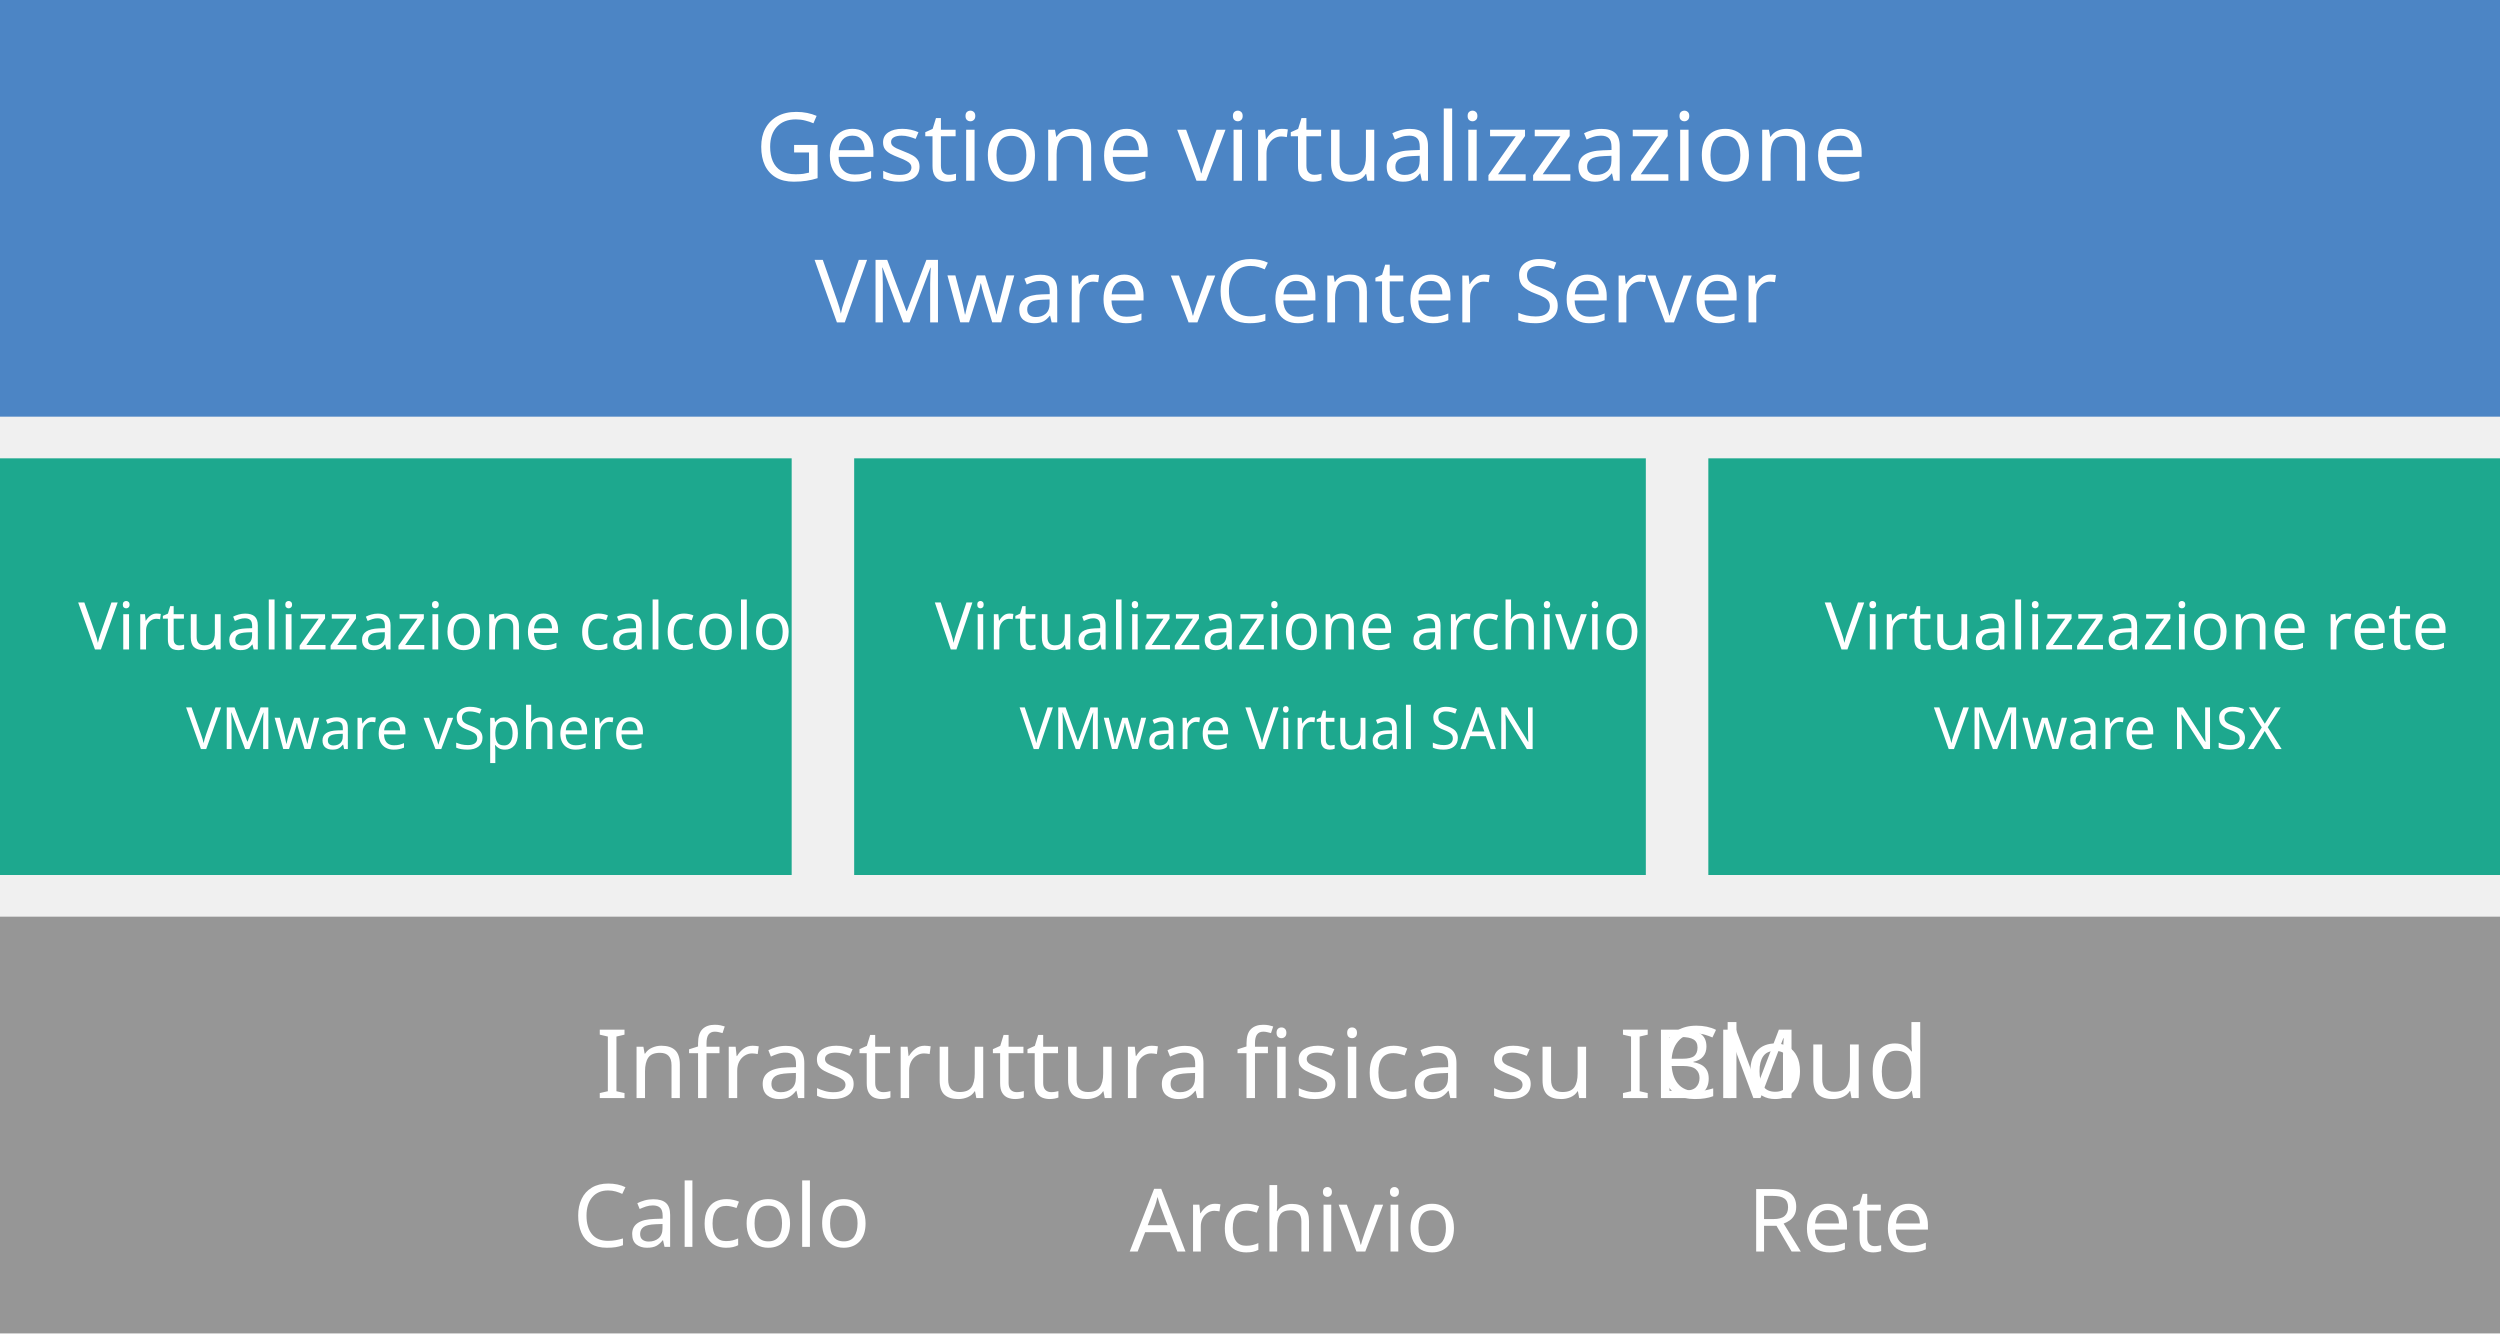
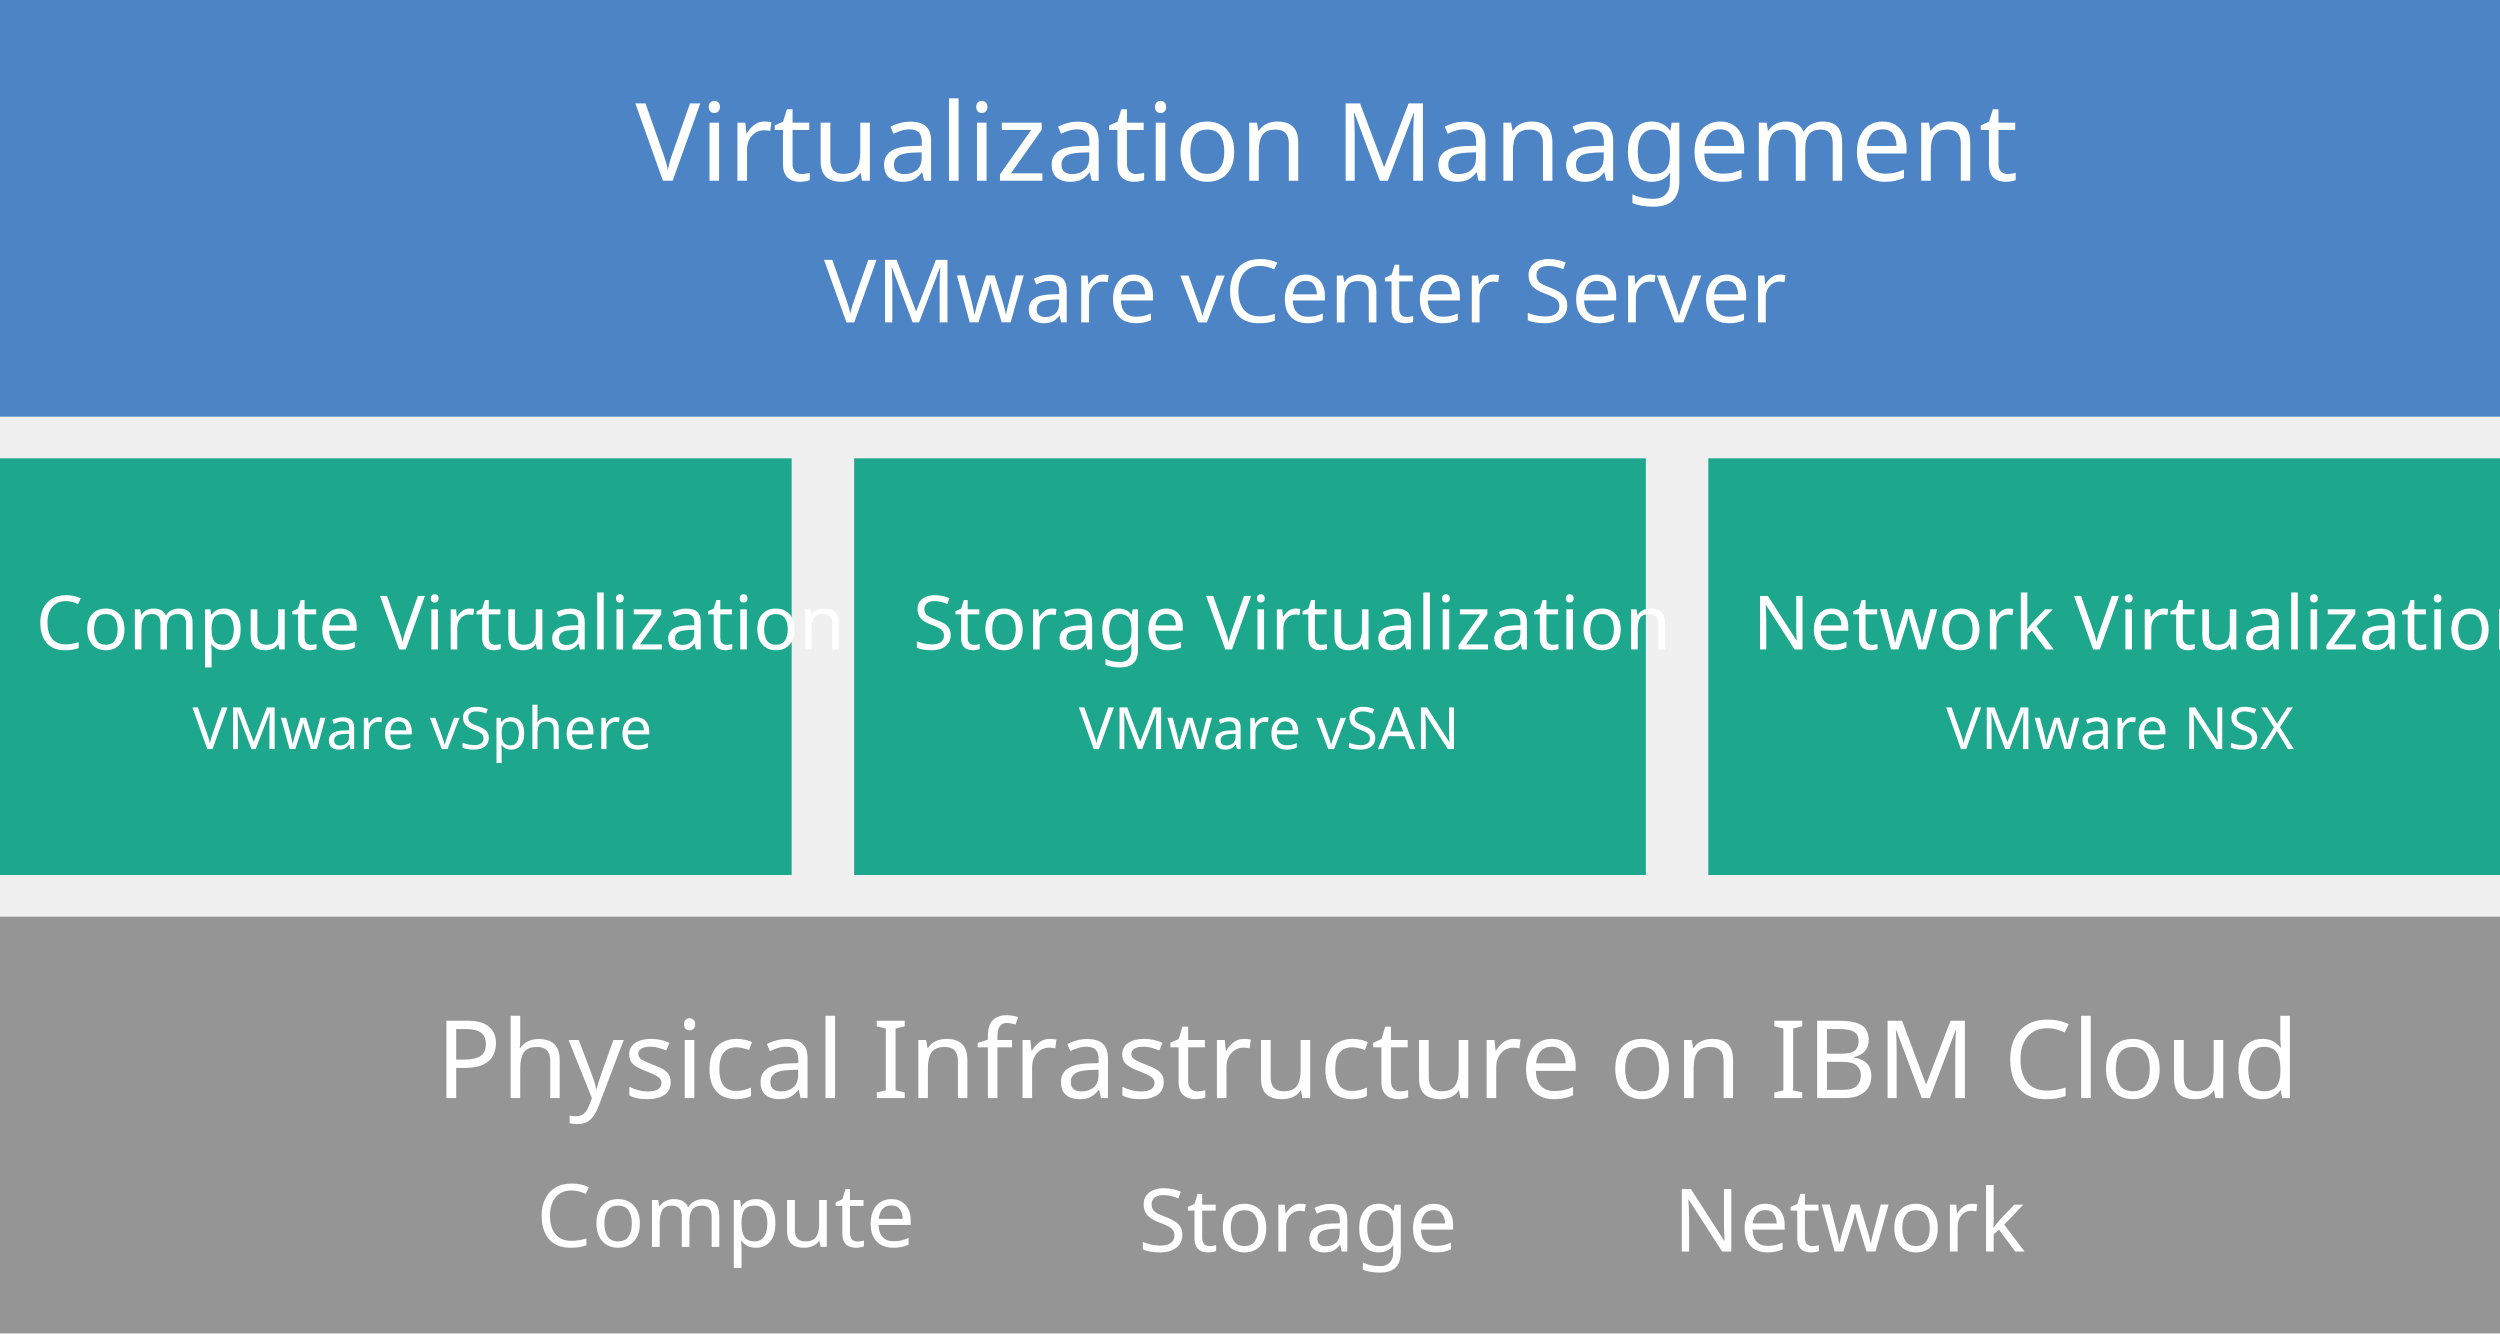
- <svg xmlns="http://www.w3.org/2000/svg" version="1.1" id="Layer_1" x="0px" y="0px" width="600px" height="320px" viewBox="0 0 600 320" style="enable-background:new 0 0 600 320;" xml:space="preserve">
+ <svg xmlns="http://www.w3.org/2000/svg" version="1.1" id="Layer_1" x="0px" y="0px" viewBox="0 0 600 320" style="enable-background:new 0 0 600 320;" xml:space="preserve">
  <style type="text/css">
- 
- 	.st0{fill:#4C85C5;}
- 	.st1{font-size:31.417;}
- 	.st2{fill:#1DA88E;}
- 	.st3{fill:#969696;}
- 	.st4{font-size:15.794;}
- 	.st5{fill:#FFFFFF;}
- 	.st6{font-size:22.814;}
- 	.st7{font-family:'Roboto-Light';}
- 	.st8{font-size:14;}
- 	.st9{font-size:21;}
- 	.st10{font-size:23;}
- 	.st11{font-size:24;}
- 
+ 	.st0{fill:#4C84C5;}
+ 	.st1{fill:#959595;}
+ 	.st2{fill:#1DA78D;}
+ 	.st3{fill:#FFFFFF;}
+ 	.st4{font-family:'Roboto-Light';}
+ 	.st5{font-size:26px;}
+ 	.st6{font-size:21px;}
+ 	.st7{font-size:18px;}
+ 	.st8{font-size:14px;}
</style>
  <rect class="st0" width="600" height="100" />
-   <rect y="220" class="st3" width="600" height="100" />
+   <rect y="220" class="st1" width="600" height="100" />
  <rect y="110" class="st2" width="190" height="100" />
  <rect x="205" y="110" class="st2" width="190" height="100" />
  <rect x="410" y="110" class="st2" width="190" height="100" />
-   <text transform="matrix(1 0 0 1 181.3018 43.3711)">
-     <tspan x="0" y="0" class="st5 st7 st6">Gestione virtualizzazione</tspan>
-     <tspan x="14.2" y="34" class="st5 st7 st9">VMware vCenter Server </tspan>
+   <text transform="matrix(1 0 0 1 152.4775 43.3711)">
+     <tspan x="0" y="0" class="st3 st4 st5">Virtualization Management</tspan>
+     <tspan x="45.3" y="34" class="st3 st4 st6">VMware vCenter Server</tspan>
  </text>
-   <text transform="matrix(1 0 0 1 18.7622 155.8755)">
-     <tspan x="0" y="0" class="st5 st7 st4">Virtualizzazione calcolo</tspan>
-     <tspan x="25.9" y="23.9" class="st5 st7 st8">VMware vSphere </tspan>
+   <text transform="matrix(1 0 0 1 8.5747 155.8755)">
+     <tspan x="0" y="0" class="st3 st4 st7">Compute Virtualization</tspan>
+     <tspan x="37.6" y="23.9" class="st3 st4 st8">VMware vSphere</tspan>
  </text>
-   <text transform="matrix(0.9507 0 0 1 224.3594 155.8755)">
-     <tspan x="0" y="0" class="st5 st7 st4">Virtualizzazione archivio</tspan>
-     <tspan x="21.4" y="23.9" class="st5 st7 st8">VMware Virtual SAN</tspan>
+   <text transform="matrix(1 0 0 1 219.127 155.8755)">
+     <tspan x="0" y="0" class="st3 st4 st7">Storage Virtualization</tspan>
+     <tspan x="39.8" y="23.9" class="st3 st4 st8">VMware vSAN</tspan>
  </text>
-   <text transform="matrix(1 0 0 1 437.9297 155.8755)">
-     <tspan x="0" y="0" class="st5 st7 st4">Virtualizzazione rete</tspan>
-     <tspan x="26.2" y="23.9" class="st5 st7 st8">VMware NSX  </tspan>
+   <text transform="matrix(1 0 0 1 420.666 155.8755)">
+     <tspan x="0" y="0" class="st3 st4 st7">Network Virtualization</tspan>
+     <tspan x="46.4" y="23.9" class="st3 st4 st8">VMware NSX</tspan>
  </text>
-   <text transform="matrix(1 0 0 1 143.0225 263.5371)">
-     <tspan x="0" y="0" class="st5 st7 st10">Infrastruttura fisica su IBM</tspan>
-     <tspan x="247.8" y="0" class="st5 st7 st1"> </tspan>
-     <tspan x="254.4" y="0" class="st5 st7 st11">Cloud</tspan>
-   </text>
-   <text transform="matrix(1 0 0 1 271.1309 300.373)" class="st5 st7 st9">Archivio</text>
-   <text transform="matrix(1 0 0 1 419.4492 300.373)" class="st5 st7 st9">Rete</text>
-   <text transform="matrix(1 0 0 1 137.481 299.2559)" class="st5 st7 st9">Calcolo</text>
+   <text transform="matrix(1 0 0 1 104.6255 263.5371)" class="st3 st4 st5">Physical Infrastructure on IBM Cloud</text>
+   <text transform="matrix(1 0 0 1 273.2098 300.3732)" class="st3 st4 st6">Storage</text>
+   <text transform="matrix(1 0 0 1 401.5988 300.3732)" class="st3 st4 st6">Network</text>
+   <text transform="matrix(1 0 0 1 128.7132 299.2558)" class="st3 st4 st6">Compute</text>
</svg>
